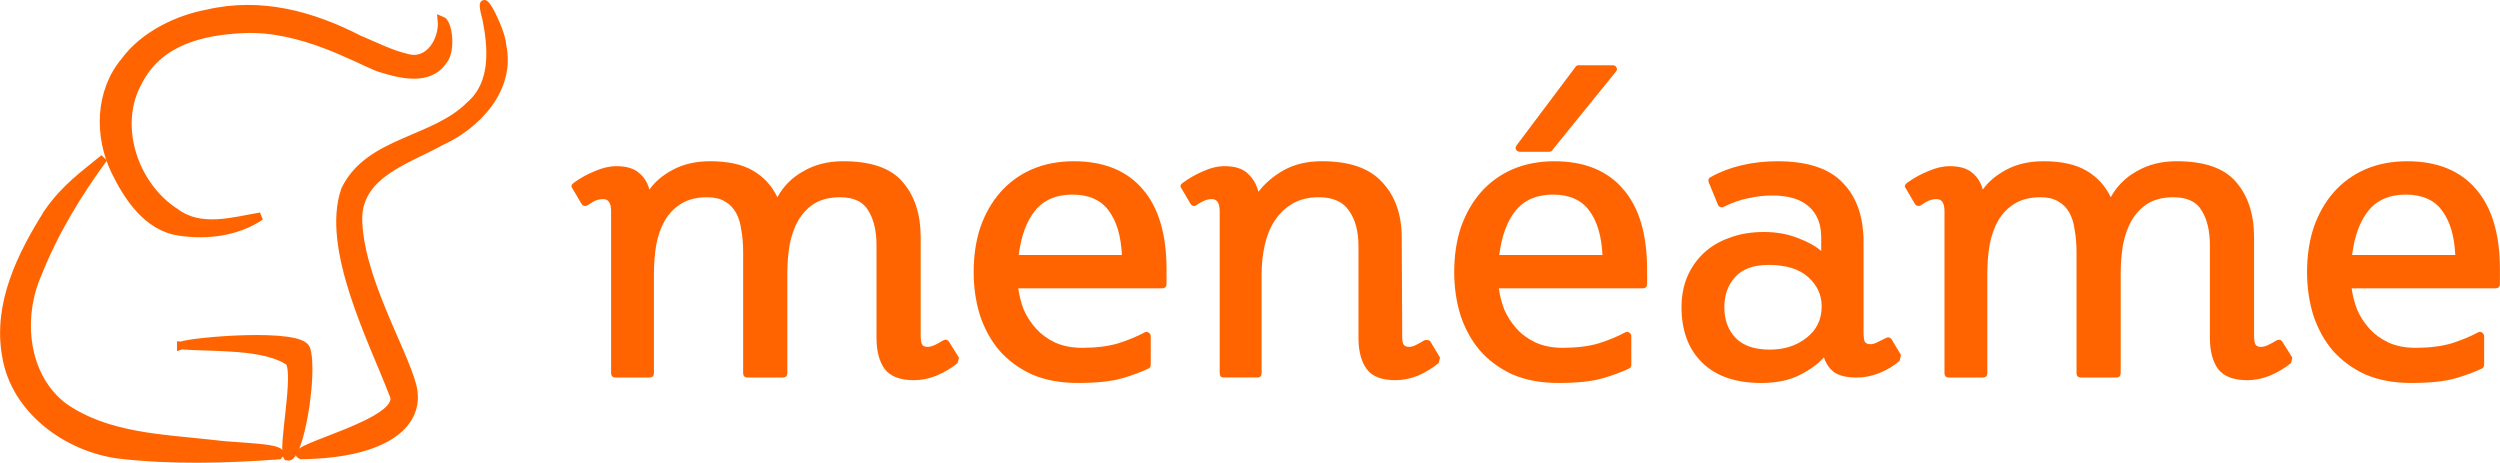
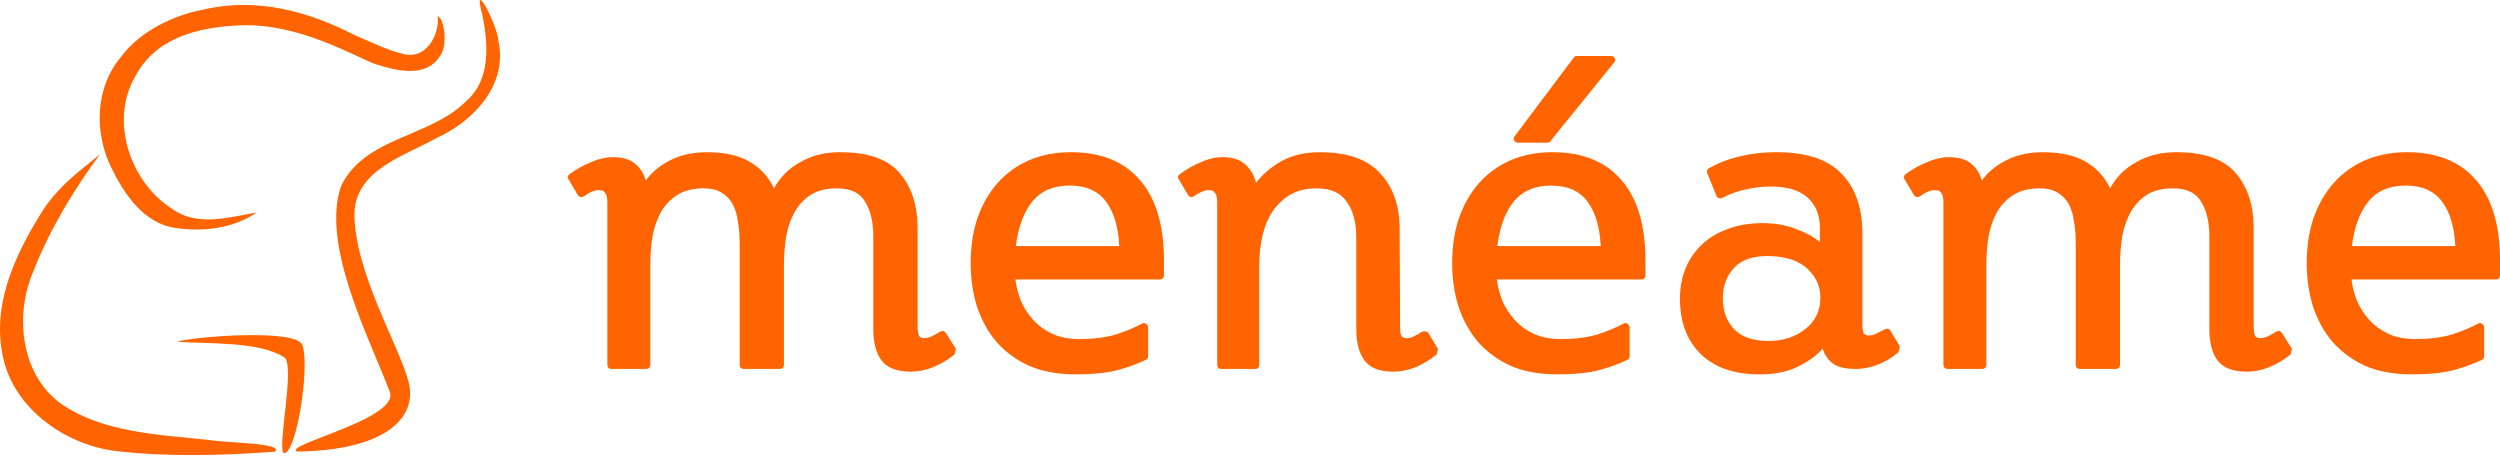
- <svg xmlns="http://www.w3.org/2000/svg" version="1.1" id="svg15405" viewBox="0 0 160.728 29.755" height="8.397mm" width="45.361mm">
-   <defs id="defs15407" />
-   <g transform="translate(-659.5108,-740.3427)" id="layer1">
-     <g style="fill:#ff6400;fill-opacity:1;stroke:#ff6400;stroke-width:0.5;stroke-miterlimit:4;stroke-dasharray:none;stroke-opacity:1" id="g16030">
-       <path style="fill:#ff6400;fill-opacity:1;stroke:#ff6400;stroke-width:0.5;stroke-miterlimit:4;stroke-dasharray:none;stroke-opacity:1" id="path2073-4" d="m 689.731,747.088 c -2.311,2.344 -6.485,2.277 -8.037,5.443 -1.324,3.755 1.794,9.755 3.096,13.178 0.882,1.767 -6.889,3.472 -5.938,3.909 5.484,-0.062 7.822,-2.063 7.164,-4.519 -0.63,-2.35 -3.472,-7.04 -3.472,-10.787 0.08,-2.83 3.246,-3.7 5.285,-4.853 2.369,-1.062 4.586,-3.432 3.973,-6.212 -0.026,-0.981 -1.734,-4.245 -1.037,-1.715 0.38,1.868 0.563,4.174 -1.033,5.555 z" />
-       <path style="fill:#ff6400;fill-opacity:1;stroke:#ff6400;stroke-width:0.5;stroke-miterlimit:4;stroke-dasharray:none;stroke-opacity:1" id="path2075-4" d="m 682.599,742.869 c -2.984,-1.539 -6.3,-2.472 -9.771,-1.66 -1.865,0.345 -4.061,1.363 -5.311,3.069 -1.638,1.957 -1.702,4.803 -0.628,7.04 0.835,1.724 2.105,3.642 4.161,3.929 1.769,0.265 3.712,0.026 5.215,-0.996 -1.787,0.307 -3.856,0.942 -5.461,-0.252 -2.689,-1.72 -3.997,-5.623 -2.364,-8.472 1.311,-2.484 3.953,-3.184 6.748,-3.307 3.727,-0.164 7.3,1.963 8.67,2.481 1.321,0.416 3.215,0.943 4.155,-0.46 0.549,-0.651 0.33,-2.446 -0.117,-2.613 0.129,1.257 -0.793,2.839 -2.228,2.426 -1.072,-0.253 -2.058,-0.767 -3.071,-1.187 z" />
-       <path style="fill:#ff6400;fill-opacity:1;stroke:#ff6400;stroke-width:0.5;stroke-miterlimit:4;stroke-dasharray:none;stroke-opacity:1" id="path2077-3" d="m 662.597,753.986 c -1.729,2.725 -3.308,5.916 -2.705,9.236 0.554,3.472 3.913,5.92 7.253,6.356 3.429,0.399 6.851,0.298 10.288,0.051 0.58,-0.56 -2.805,-0.545 -4.231,-0.751 -3.252,-0.368 -6.78,-0.436 -9.568,-2.367 -2.598,-1.944 -2.938,-5.756 -1.693,-8.566 1.044,-2.652 2.603,-5.215 4.243,-7.43 -1.279,1.062 -2.46,1.854 -3.588,3.47 z" />
-       <path style="fill:#ff6400;fill-opacity:1;stroke:#ff6400;stroke-width:0.5;stroke-miterlimit:4;stroke-dasharray:none;stroke-opacity:1" id="path2079-0" d="m 671.137,762.557 c 2.026,0.157 5.387,-0.049 6.966,1.055 0.565,0.85 -0.486,5.555 -0.124,6.098 0.807,0.237 1.729,-5.512 1.219,-6.941 -0.387,-1.091 -7.254,-0.511 -8.061,-0.211 z" />
-     </g>
-     <g id="g16036">
-       <path id="path7346-8" style="font-style:normal;font-variant:normal;font-weight:normal;font-stretch:normal;font-size:131px;line-height:100%;font-family:'Steinem Unicode';text-align:start;writing-mode:lr-tb;text-anchor:start;fill:#ff6400;fill-opacity:1;stroke:none" d="m 721.165,763.341 -0.637,-1.014 c -0.097,-0.154 -0.232,-0.183 -0.406,-0.087 -0.116,0.077 -0.27,0.164 -0.464,0.261 -0.193,0.097 -0.367,0.145 -0.522,0.145 -0.135,0 -0.241,-0.039 -0.319,-0.116 -0.077,-0.097 -0.116,-0.319 -0.116,-0.666 l 0,-6.258 c -4e-5,-1.487 -0.386,-2.675 -1.159,-3.564 -0.753,-0.888 -2.028,-1.333 -3.824,-1.333 -0.966,2e-5 -1.816,0.212 -2.55,0.637 -0.734,0.406 -1.294,0.966 -1.68,1.68 -0.348,-0.734 -0.869,-1.304 -1.565,-1.709 -0.695,-0.406 -1.613,-0.608 -2.752,-0.608 -0.927,2e-5 -1.729,0.184 -2.405,0.55 -0.657,0.348 -1.159,0.773 -1.507,1.275 -0.116,-0.444 -0.338,-0.802 -0.666,-1.072 -0.328,-0.29 -0.811,-0.435 -1.449,-0.435 -0.444,10e-6 -0.908,0.106 -1.391,0.319 -0.483,0.193 -0.937,0.444 -1.362,0.753 -0.154,0.116 -0.183,0.232 -0.087,0.348 l 0.579,0.985 c 0.039,0.077 0.097,0.126 0.174,0.145 0.097,0.019 0.183,2e-5 0.261,-0.058 0.135,-0.097 0.28,-0.183 0.435,-0.261 0.174,-0.077 0.348,-0.116 0.522,-0.116 0.174,3e-5 0.299,0.058 0.377,0.174 0.097,0.116 0.145,0.328 0.145,0.637 l 0,10.372 c 0,0.193 0.097,0.29 0.29,0.29 l 2.173,0 c 0.193,0 0.29,-0.097 0.29,-0.29 l 0,-6.345 c 0,-0.657 0.048,-1.284 0.145,-1.883 0.116,-0.599 0.299,-1.12 0.55,-1.565 0.27,-0.464 0.628,-0.831 1.072,-1.101 0.444,-0.27 0.995,-0.406 1.651,-0.406 0.464,2e-5 0.84,0.087 1.13,0.261 0.309,0.174 0.55,0.415 0.724,0.724 0.174,0.309 0.29,0.686 0.348,1.13 0.077,0.425 0.116,0.888 0.116,1.391 l 0,7.794 c 0,0.193 0.097,0.29 0.29,0.29 l 2.26,0 c 0.193,0 0.29,-0.097 0.29,-0.29 l 0,-6.345 c -2e-5,-0.657 0.048,-1.284 0.145,-1.883 0.116,-0.599 0.299,-1.12 0.55,-1.565 0.27,-0.464 0.618,-0.831 1.043,-1.101 0.444,-0.27 0.995,-0.406 1.651,-0.406 0.888,2e-5 1.497,0.29 1.825,0.869 0.348,0.56 0.521,1.304 0.521,2.231 l 0,5.939 c -4e-5,0.85 0.174,1.516 0.522,1.999 0.367,0.483 0.995,0.724 1.883,0.724 0.483,0 0.966,-0.097 1.449,-0.29 0.502,-0.212 0.956,-0.483 1.362,-0.811 l 0.087,-0.348" />
-       <path id="path7348-6" style="font-style:normal;font-variant:normal;font-weight:normal;font-stretch:normal;font-size:131px;line-height:100%;font-family:'Steinem Unicode';text-align:start;writing-mode:lr-tb;text-anchor:start;fill:#ff6400;fill-opacity:1;stroke:none" d="m 734.219,758.88 c 0.193,0 0.29,-0.097 0.29,-0.29 l 0,-0.927 c -2e-5,-2.26 -0.512,-3.979 -1.536,-5.157 -1.024,-1.198 -2.501,-1.796 -4.433,-1.796 -0.985,1e-5 -1.883,0.174 -2.694,0.522 -0.792,0.348 -1.468,0.84 -2.028,1.478 -0.541,0.618 -0.966,1.362 -1.275,2.231 -0.29,0.869 -0.435,1.835 -0.435,2.897 0,0.985 0.135,1.912 0.406,2.781 0.29,0.869 0.705,1.623 1.246,2.26 0.56,0.637 1.256,1.149 2.086,1.536 0.85,0.367 1.835,0.55 2.955,0.55 1.198,0 2.134,-0.097 2.81,-0.29 0.676,-0.193 1.255,-0.406 1.738,-0.637 0.097,-0.039 0.145,-0.126 0.145,-0.261 l 0,-1.796 c 0,-0.116 -0.048,-0.203 -0.145,-0.261 -0.077,-0.058 -0.164,-0.058 -0.261,0 -0.464,0.251 -1.024,0.483 -1.68,0.695 -0.657,0.193 -1.429,0.29 -2.318,0.29 -0.676,0 -1.265,-0.116 -1.767,-0.348 -0.483,-0.232 -0.888,-0.531 -1.217,-0.898 -0.328,-0.367 -0.589,-0.773 -0.782,-1.217 -0.174,-0.464 -0.29,-0.917 -0.348,-1.362 l 9.242,0 m -5.766,-6.026 c 1.062,0 1.845,0.348 2.347,1.043 0.502,0.676 0.782,1.622 0.84,2.839 l -6.635,0 c 0.154,-1.217 0.502,-2.163 1.043,-2.839 0.56,-0.695 1.362,-1.043 2.405,-1.043" />
-       <path id="path7350-8" style="font-style:normal;font-variant:normal;font-weight:normal;font-stretch:normal;font-size:131px;line-height:100%;font-family:'Steinem Unicode';text-align:start;writing-mode:lr-tb;text-anchor:start;fill:#ff6400;fill-opacity:1;stroke:none" d="m 752.095,763.341 -0.608,-1.014 c -0.039,-0.077 -0.106,-0.116 -0.203,-0.116 -0.077,-0.019 -0.154,-0.01 -0.232,0.029 -0.116,0.077 -0.27,0.164 -0.464,0.261 -0.174,0.097 -0.338,0.145 -0.493,0.145 -0.135,0 -0.241,-0.039 -0.319,-0.116 -0.077,-0.077 -0.116,-0.251 -0.116,-0.522 l 0,-0.145 -0.029,-6.229 c 0,-1.487 -0.415,-2.675 -1.246,-3.564 -0.811,-0.908 -2.105,-1.362 -3.882,-1.362 -0.946,10e-6 -1.767,0.193 -2.463,0.579 -0.676,0.386 -1.217,0.85 -1.623,1.391 -0.116,-0.464 -0.338,-0.85 -0.666,-1.159 -0.328,-0.328 -0.831,-0.493 -1.507,-0.493 -0.444,3e-5 -0.898,0.106 -1.362,0.319 -0.464,0.193 -0.908,0.444 -1.333,0.753 -0.154,0.116 -0.183,0.232 -0.087,0.348 l 0.579,0.985 c 0.039,0.077 0.097,0.126 0.174,0.145 0.097,0.019 0.174,3e-5 0.232,-0.058 0.135,-0.097 0.29,-0.183 0.464,-0.261 0.174,-0.077 0.338,-0.116 0.493,-0.116 0.174,0 0.299,0.058 0.377,0.174 0.097,0.116 0.145,0.328 0.145,0.637 l 0,10.372 c 0,0.193 0.087,0.29 0.261,0.29 l 2.173,0 c 0.174,0 0.261,-0.097 0.261,-0.29 l 0,-6.345 c 0,-0.657 0.068,-1.284 0.203,-1.883 0.135,-0.599 0.348,-1.12 0.637,-1.565 0.309,-0.464 0.695,-0.831 1.159,-1.101 0.464,-0.27 1.024,-0.406 1.68,-0.406 0.908,10e-6 1.555,0.29 1.941,0.869 0.406,0.56 0.608,1.323 0.608,2.289 l 0,5.881 c 0,0.85 0.174,1.516 0.522,1.999 0.348,0.483 0.966,0.724 1.854,0.724 0.483,0 0.966,-0.097 1.449,-0.29 0.483,-0.212 0.927,-0.483 1.333,-0.811 l 0.087,-0.348" />
-       <path id="path7352-8" style="font-style:normal;font-variant:normal;font-weight:normal;font-stretch:normal;font-size:131px;line-height:100%;font-family:'Steinem Unicode';text-align:start;writing-mode:lr-tb;text-anchor:start;fill:#ff6400;fill-opacity:1;stroke:none" d="m 765.116,758.88 c 0.193,0 0.29,-0.097 0.29,-0.29 l 0,-0.927 c -2e-5,-2.26 -0.512,-3.979 -1.536,-5.157 -1.024,-1.198 -2.501,-1.796 -4.433,-1.796 -0.985,1e-5 -1.883,0.174 -2.694,0.522 -0.792,0.348 -1.468,0.84 -2.028,1.478 -0.541,0.618 -0.966,1.362 -1.275,2.231 -0.29,0.869 -0.435,1.835 -0.435,2.897 0,0.985 0.135,1.912 0.406,2.781 0.29,0.869 0.705,1.623 1.246,2.26 0.56,0.637 1.255,1.149 2.086,1.536 0.85,0.367 1.835,0.55 2.955,0.55 1.198,0 2.134,-0.097 2.81,-0.29 0.676,-0.193 1.255,-0.406 1.738,-0.637 0.097,-0.039 0.145,-0.126 0.145,-0.261 l 0,-1.796 c -2e-5,-0.116 -0.048,-0.203 -0.145,-0.261 -0.077,-0.058 -0.164,-0.058 -0.261,0 -0.464,0.251 -1.024,0.483 -1.68,0.695 -0.657,0.193 -1.429,0.29 -2.318,0.29 -0.676,0 -1.265,-0.116 -1.767,-0.348 -0.483,-0.232 -0.889,-0.531 -1.217,-0.898 -0.328,-0.367 -0.589,-0.773 -0.782,-1.217 -0.174,-0.464 -0.29,-0.917 -0.348,-1.362 l 9.242,0 m -5.766,-6.026 c 1.062,0 1.845,0.348 2.347,1.043 0.502,0.676 0.782,1.622 0.84,2.839 l -6.635,0 c 0.154,-1.217 0.502,-2.163 1.043,-2.839 0.56,-0.695 1.362,-1.043 2.405,-1.043 m 4.056,-7.91 c 0.077,-0.097 0.087,-0.183 0.029,-0.261 -0.039,-0.097 -0.116,-0.145 -0.232,-0.145 l -2.202,0 c -0.097,10e-6 -0.164,0.039 -0.203,0.116 l -3.766,5.012 c -0.077,0.097 -0.097,0.193 -0.058,0.29 0.058,0.097 0.145,0.145 0.261,0.145 l 1.883,0 c 0.039,2e-5 0.077,-0.009 0.116,-0.029 0.058,-0.019 0.087,-0.048 0.087,-0.087 l 4.085,-5.041" />
-       <path id="path7354-4" style="font-style:normal;font-variant:normal;font-weight:normal;font-stretch:normal;font-size:131px;line-height:100%;font-family:'Steinem Unicode';text-align:start;writing-mode:lr-tb;text-anchor:start;fill:#ff6400;fill-opacity:1;stroke:none" d="m 781.73,763.168 -0.608,-1.014 c -0.097,-0.135 -0.232,-0.154 -0.406,-0.058 -0.116,0.058 -0.27,0.135 -0.464,0.232 -0.174,0.097 -0.338,0.145 -0.493,0.145 -0.154,10e-6 -0.27,-0.048 -0.348,-0.145 -0.058,-0.097 -0.087,-0.309 -0.087,-0.637 l 0,-5.766 c -4e-5,-1.642 -0.444,-2.917 -1.333,-3.824 -0.869,-0.927 -2.27,-1.391 -4.201,-1.391 -0.811,0 -1.584,0.087 -2.318,0.261 -0.734,0.174 -1.391,0.425 -1.97,0.753 -0.154,0.077 -0.193,0.203 -0.116,0.377 l 0.579,1.42 c 0.039,0.077 0.097,0.125 0.174,0.145 0.077,0.019 0.145,0.009 0.203,-0.029 0.541,-0.27 1.062,-0.454 1.565,-0.55 0.522,-0.116 1.033,-0.174 1.536,-0.174 1.043,0 1.825,0.232 2.347,0.695 0.541,0.464 0.811,1.13 0.811,1.999 l 0,0.869 c -0.386,-0.328 -0.898,-0.608 -1.536,-0.84 -0.637,-0.251 -1.352,-0.377 -2.144,-0.377 -0.831,2e-5 -1.574,0.126 -2.231,0.377 -0.657,0.232 -1.217,0.57 -1.68,1.014 -0.444,0.425 -0.792,0.937 -1.043,1.536 -0.232,0.579 -0.348,1.217 -0.348,1.912 0,1.507 0.444,2.694 1.333,3.564 0.888,0.869 2.154,1.304 3.795,1.304 0.985,0 1.816,-0.174 2.492,-0.522 0.676,-0.348 1.188,-0.724 1.536,-1.13 0.135,0.425 0.367,0.753 0.695,0.985 0.328,0.212 0.802,0.319 1.42,0.319 0.483,0 0.966,-0.097 1.449,-0.29 0.483,-0.193 0.917,-0.454 1.304,-0.782 l 0.087,-0.377 m -5.099,-3.129 c 0,0.85 -0.328,1.526 -0.985,2.028 -0.637,0.502 -1.42,0.753 -2.347,0.753 -0.985,0 -1.719,-0.251 -2.202,-0.753 -0.483,-0.502 -0.724,-1.159 -0.724,-1.97 0,-0.792 0.232,-1.439 0.695,-1.941 0.464,-0.521 1.178,-0.782 2.144,-0.782 1.12,0 1.97,0.261 2.55,0.782 0.579,0.522 0.869,1.149 0.869,1.883" />
-       <path id="path7356-3" style="font-style:normal;font-variant:normal;font-weight:normal;font-stretch:normal;font-size:131px;line-height:100%;font-family:'Steinem Unicode';text-align:start;writing-mode:lr-tb;text-anchor:start;fill:#ff6400;fill-opacity:1;stroke:none" d="m 806.895,763.341 -0.637,-1.014 c -0.097,-0.154 -0.232,-0.183 -0.406,-0.087 -0.116,0.077 -0.27,0.164 -0.464,0.261 -0.193,0.097 -0.367,0.145 -0.522,0.145 -0.135,0 -0.241,-0.039 -0.319,-0.116 -0.077,-0.097 -0.116,-0.319 -0.116,-0.666 l 0,-6.258 c -2e-5,-1.487 -0.386,-2.675 -1.159,-3.564 -0.753,-0.888 -2.028,-1.333 -3.824,-1.333 -0.966,2e-5 -1.816,0.212 -2.55,0.637 -0.734,0.406 -1.294,0.966 -1.68,1.68 -0.348,-0.734 -0.869,-1.304 -1.565,-1.709 -0.695,-0.406 -1.613,-0.608 -2.752,-0.608 -0.927,2e-5 -1.729,0.184 -2.405,0.55 -0.657,0.348 -1.159,0.773 -1.507,1.275 -0.116,-0.444 -0.338,-0.802 -0.666,-1.072 -0.328,-0.29 -0.811,-0.435 -1.449,-0.435 -0.444,10e-6 -0.908,0.106 -1.391,0.319 -0.483,0.193 -0.937,0.444 -1.362,0.753 -0.154,0.116 -0.183,0.232 -0.087,0.348 l 0.579,0.985 c 0.039,0.077 0.097,0.126 0.174,0.145 0.097,0.019 0.183,2e-5 0.261,-0.058 0.135,-0.097 0.28,-0.183 0.435,-0.261 0.174,-0.077 0.348,-0.116 0.522,-0.116 0.174,3e-5 0.299,0.058 0.377,0.174 0.097,0.116 0.145,0.328 0.145,0.637 l 0,10.372 c -2e-5,0.193 0.097,0.29 0.29,0.29 l 2.173,0 c 0.193,0 0.29,-0.097 0.29,-0.29 l 0,-6.345 c 0,-0.657 0.048,-1.284 0.145,-1.883 0.116,-0.599 0.299,-1.12 0.55,-1.565 0.27,-0.464 0.628,-0.831 1.072,-1.101 0.444,-0.27 0.995,-0.406 1.651,-0.406 0.464,2e-5 0.84,0.087 1.13,0.261 0.309,0.174 0.55,0.415 0.724,0.724 0.174,0.309 0.29,0.686 0.348,1.13 0.077,0.425 0.116,0.888 0.116,1.391 l 0,7.794 c -4e-5,0.193 0.097,0.29 0.29,0.29 l 2.26,0 c 0.193,0 0.29,-0.097 0.29,-0.29 l 0,-6.345 c -2e-5,-0.657 0.048,-1.284 0.145,-1.883 0.116,-0.599 0.299,-1.12 0.55,-1.565 0.27,-0.464 0.618,-0.831 1.043,-1.101 0.444,-0.27 0.995,-0.406 1.651,-0.406 0.888,2e-5 1.497,0.29 1.825,0.869 0.348,0.56 0.521,1.304 0.522,2.231 l 0,5.939 c -2e-5,0.85 0.174,1.516 0.522,1.999 0.367,0.483 0.995,0.724 1.883,0.724 0.483,0 0.966,-0.097 1.449,-0.29 0.502,-0.212 0.956,-0.483 1.362,-0.811 l 0.087,-0.348" />
-       <path id="path7358-1" style="font-style:normal;font-variant:normal;font-weight:normal;font-stretch:normal;font-size:131px;line-height:100%;font-family:'Steinem Unicode';text-align:start;writing-mode:lr-tb;text-anchor:start;fill:#ff6400;fill-opacity:1;stroke:none" d="m 819.949,758.88 c 0.193,0 0.29,-0.097 0.29,-0.29 l 0,-0.927 c -2e-5,-2.26 -0.512,-3.979 -1.536,-5.157 -1.024,-1.198 -2.501,-1.796 -4.433,-1.796 -0.985,1e-5 -1.883,0.174 -2.694,0.522 -0.792,0.348 -1.468,0.84 -2.028,1.478 -0.541,0.618 -0.966,1.362 -1.275,2.231 -0.29,0.869 -0.435,1.835 -0.435,2.897 0,0.985 0.135,1.912 0.406,2.781 0.29,0.869 0.705,1.623 1.246,2.26 0.56,0.637 1.255,1.149 2.086,1.536 0.85,0.367 1.835,0.55 2.955,0.55 1.198,0 2.134,-0.097 2.81,-0.29 0.676,-0.193 1.255,-0.406 1.738,-0.637 0.097,-0.039 0.145,-0.126 0.145,-0.261 l 0,-1.796 c -2e-5,-0.116 -0.048,-0.203 -0.145,-0.261 -0.077,-0.058 -0.164,-0.058 -0.261,0 -0.464,0.251 -1.024,0.483 -1.68,0.695 -0.657,0.193 -1.429,0.29 -2.318,0.29 -0.676,0 -1.265,-0.116 -1.767,-0.348 -0.483,-0.232 -0.888,-0.531 -1.217,-0.898 -0.328,-0.367 -0.589,-0.773 -0.782,-1.217 -0.174,-0.464 -0.29,-0.917 -0.348,-1.362 l 9.242,0 m -5.766,-6.026 c 1.062,0 1.845,0.348 2.347,1.043 0.502,0.676 0.782,1.622 0.84,2.839 l -6.635,0 c 0.154,-1.217 0.502,-2.163 1.043,-2.839 0.56,-0.695 1.362,-1.043 2.405,-1.043" />
-     </g>
+ <svg xmlns="http://www.w3.org/2000/svg" viewBox="0 0 160.704 29.256" height="29.256" width="160.704" version="1.1" id="svg5566">
+   <defs id="defs5570" />
+   <g transform="translate(-1.647761,-5.727341)" id="g6209">
+     <path style="fill:#ff6400;fill-opacity:1;stroke:none" id="path2073-4" d="m 31.617,12.224 c -2.311,2.344 -6.485,2.277 -8.037,5.443 -1.324,3.755 1.794,9.755 3.096,13.178 0.882,1.767 -6.889,3.472 -5.938,3.909 5.484,-0.062 7.822,-2.063 7.164,-4.519 -0.63,-2.35 -3.472,-7.04 -3.472,-10.787 0.08,-2.83 3.246,-3.7 5.285,-4.853 2.369,-1.062 4.586,-3.432 3.973,-6.212 -0.026,-0.981 -1.734,-4.245 -1.037,-1.715 0.38,1.868 0.563,4.174 -1.033,5.555 z" />
+     <path style="fill:#ff6400;fill-opacity:1;stroke:none" id="path2075-4" d="M 24.486,8.005 C 21.502,6.466 18.186,5.534 14.715,6.345 c -1.865,0.345 -4.061,1.363 -5.311,3.069 -1.638,1.957 -1.702,4.803 -0.628,7.04 0.835,1.724 2.105,3.642 4.161,3.929 1.769,0.265 3.713,0.026 5.215,-0.996 -1.787,0.307 -3.856,0.942 -5.461,-0.252 -2.689,-1.72 -3.997,-5.623 -2.364,-8.472 1.311,-2.484 3.953,-3.184 6.748,-3.307 3.727,-0.164 7.3,1.963 8.67,2.481 1.321,0.416 3.215,0.943 4.155,-0.46 0.549,-0.651 0.33,-2.446 -0.117,-2.613 0.129,1.257 -0.793,2.839 -2.228,2.426 -1.072,-0.253 -2.058,-0.767 -3.071,-1.187 z" />
+     <path style="fill:#ff6400;fill-opacity:1;stroke:none" id="path2077-3" d="m 4.484,19.122 c -1.729,2.725 -3.308,5.916 -2.705,9.236 0.554,3.472 3.913,5.92 7.253,6.356 3.429,0.399 6.851,0.298 10.288,0.051 0.58,-0.56 -2.805,-0.545 -4.231,-0.751 -3.252,-0.368 -6.78,-0.436 -9.568,-2.367 -2.598,-1.944 -2.938,-5.756 -1.693,-8.566 1.044,-2.652 2.603,-5.215 4.243,-7.43 -1.279,1.062 -2.46,1.854 -3.588,3.47 z" />
+     <path style="fill:#ff6400;fill-opacity:1;stroke:none" id="path2079-0" d="m 13.023,27.693 c 2.026,0.157 5.387,-0.049 6.966,1.055 0.565,0.85 -0.486,5.555 -0.124,6.098 0.807,0.237 1.729,-5.512 1.219,-6.941 -0.387,-1.091 -7.254,-0.511 -8.061,-0.211 z" />
+   </g>
+   <g transform="matrix(1.926173,0,0,1.926173,-35.08674,-24.98026)" id="g6200">
+     <path id="path7346-8" style="font-style:normal;font-variant:normal;font-weight:normal;font-stretch:normal;font-size:131px;line-height:100%;font-family:'Steinem Unicode';text-align:start;writing-mode:lr-tb;text-anchor:start;fill:#ff6400;fill-opacity:1;stroke:none" d="m 50.12,24.617 -0.332,-0.527 c -0.05,-0.08 -0.121,-0.095 -0.211,-0.045 -0.06,0.04 -0.141,0.085 -0.241,0.136 -0.1,0.05 -0.191,0.075 -0.271,0.075 -0.07,0 -0.126,-0.02 -0.166,-0.06 -0.04,-0.05 -0.06,-0.166 -0.06,-0.347 l 0,-3.255 c -2e-5,-0.774 -0.201,-1.391 -0.603,-1.853 -0.392,-0.462 -1.055,-0.693 -1.989,-0.693 -0.502,2e-5 -0.944,0.111 -1.326,0.332 -0.382,0.211 -0.673,0.502 -0.874,0.874 -0.181,-0.382 -0.452,-0.678 -0.814,-0.889 -0.362,-0.211 -0.839,-0.316 -1.432,-0.316 -0.482,2e-5 -0.899,0.095 -1.251,0.286 -0.342,0.181 -0.603,0.402 -0.784,0.663 -0.06,-0.231 -0.176,-0.417 -0.347,-0.558 -0.171,-0.151 -0.422,-0.226 -0.753,-0.226 -0.231,10e-6 -0.472,0.055 -0.723,0.166 -0.251,0.1 -0.487,0.231 -0.708,0.392 -0.08,0.06 -0.095,0.121 -0.045,0.181 l 0.301,0.512 c 0.02,0.04 0.05,0.065 0.09,0.075 0.05,0.01 0.095,1e-5 0.136,-0.03 0.07,-0.05 0.146,-0.095 0.226,-0.136 0.09,-0.04 0.181,-0.06 0.271,-0.06 0.09,10e-6 0.156,0.03 0.196,0.09 0.05,0.06 0.075,0.171 0.075,0.332 l 0,5.395 c 0,0.1 0.05,0.151 0.151,0.151 l 1.13,0 c 0.1,0 0.151,-0.05 0.151,-0.151 l 0,-3.3 c 0,-0.342 0.025,-0.668 0.075,-0.979 0.06,-0.311 0.156,-0.583 0.286,-0.814 0.141,-0.241 0.326,-0.432 0.558,-0.573 0.231,-0.141 0.517,-0.211 0.859,-0.211 0.241,10e-6 0.437,0.045 0.588,0.136 0.161,0.09 0.286,0.216 0.377,0.377 0.09,0.161 0.151,0.357 0.181,0.588 0.04,0.221 0.06,0.462 0.06,0.723 l 0,4.053 c 0,0.1 0.05,0.151 0.151,0.151 l 1.175,0 c 0.1,0 0.151,-0.05 0.151,-0.151 l 0,-3.3 c -1e-5,-0.342 0.025,-0.668 0.075,-0.979 0.06,-0.311 0.156,-0.583 0.286,-0.814 0.141,-0.241 0.321,-0.432 0.542,-0.573 0.231,-0.141 0.517,-0.211 0.859,-0.211 0.462,10e-6 0.779,0.151 0.949,0.452 0.181,0.291 0.271,0.678 0.271,1.16 l 0,3.089 c -2e-5,0.442 0.09,0.789 0.271,1.04 0.191,0.251 0.517,0.377 0.979,0.377 0.251,0 0.502,-0.05 0.753,-0.151 0.261,-0.111 0.497,-0.251 0.708,-0.422 l 0.045,-0.181" />
+     <path id="path7348-6" style="font-style:normal;font-variant:normal;font-weight:normal;font-stretch:normal;font-size:131px;line-height:100%;font-family:'Steinem Unicode';text-align:start;writing-mode:lr-tb;text-anchor:start;fill:#ff6400;fill-opacity:1;stroke:none" d="m 56.909,22.297 c 0.1,0 0.151,-0.05 0.151,-0.151 l 0,-0.482 c -1e-5,-1.175 -0.266,-2.069 -0.799,-2.682 -0.532,-0.623 -1.301,-0.934 -2.306,-0.934 -0.512,0 -0.979,0.09 -1.401,0.271 -0.412,0.181 -0.763,0.437 -1.055,0.768 -0.281,0.321 -0.502,0.708 -0.663,1.16 -0.151,0.452 -0.226,0.954 -0.226,1.507 0,0.512 0.07,0.995 0.211,1.447 0.151,0.452 0.367,0.844 0.648,1.175 0.291,0.332 0.653,0.598 1.085,0.799 0.442,0.191 0.954,0.286 1.537,0.286 0.623,0 1.11,-0.05 1.462,-0.151 0.352,-0.1 0.653,-0.211 0.904,-0.332 0.05,-0.02 0.075,-0.065 0.075,-0.136 l 0,-0.934 c 0,-0.06 -0.025,-0.105 -0.075,-0.136 -0.04,-0.03 -0.085,-0.03 -0.136,0 -0.241,0.131 -0.532,0.251 -0.874,0.362 -0.342,0.1 -0.743,0.151 -1.205,0.151 -0.352,0 -0.658,-0.06 -0.919,-0.181 -0.251,-0.121 -0.462,-0.276 -0.633,-0.467 -0.171,-0.191 -0.306,-0.402 -0.407,-0.633 -0.09,-0.241 -0.151,-0.477 -0.181,-0.708 l 4.807,0 m -2.999,-3.134 c 0.553,0 0.959,0.181 1.221,0.542 0.261,0.352 0.407,0.844 0.437,1.477 l -3.451,0 c 0.08,-0.633 0.261,-1.125 0.542,-1.477 0.291,-0.362 0.708,-0.542 1.251,-0.542" />
+     <path id="path7350-8" style="font-style:normal;font-variant:normal;font-weight:normal;font-stretch:normal;font-size:131px;line-height:100%;font-family:'Steinem Unicode';text-align:start;writing-mode:lr-tb;text-anchor:start;fill:#ff6400;fill-opacity:1;stroke:none" d="m 66.206,24.617 -0.316,-0.527 c -0.02,-0.04 -0.055,-0.06 -0.105,-0.06 -0.04,-0.01 -0.08,-0.005 -0.121,0.015 -0.06,0.04 -0.141,0.085 -0.241,0.136 -0.09,0.05 -0.176,0.075 -0.256,0.075 -0.07,0 -0.126,-0.02 -0.166,-0.06 -0.04,-0.04 -0.06,-0.131 -0.06,-0.271 l 0,-0.075 -0.015,-3.24 c 0,-0.774 -0.216,-1.391 -0.648,-1.853 -0.422,-0.472 -1.095,-0.708 -2.019,-0.708 -0.492,10e-6 -0.919,0.1 -1.281,0.301 -0.352,0.201 -0.633,0.442 -0.844,0.723 -0.06,-0.241 -0.176,-0.442 -0.347,-0.603 -0.171,-0.171 -0.432,-0.256 -0.784,-0.256 -0.231,2e-5 -0.467,0.055 -0.708,0.166 -0.241,0.1 -0.472,0.231 -0.693,0.392 -0.08,0.06 -0.095,0.121 -0.045,0.181 l 0.301,0.512 c 0.02,0.04 0.05,0.065 0.09,0.075 0.05,0.01 0.09,2e-5 0.121,-0.03 0.07,-0.05 0.151,-0.095 0.241,-0.136 0.09,-0.04 0.176,-0.06 0.256,-0.06 0.09,0 0.156,0.03 0.196,0.09 0.05,0.06 0.075,0.171 0.075,0.332 l 0,5.395 c 0,0.1 0.045,0.151 0.136,0.151 l 1.13,0 c 0.09,0 0.136,-0.05 0.136,-0.151 l 0,-3.3 c 0,-0.342 0.035,-0.668 0.105,-0.979 0.07,-0.311 0.181,-0.583 0.332,-0.814 0.161,-0.241 0.362,-0.432 0.603,-0.573 0.241,-0.141 0.532,-0.211 0.874,-0.211 0.472,0 0.809,0.151 1.01,0.452 0.211,0.291 0.316,0.688 0.316,1.19 l 0,3.059 c 0,0.442 0.09,0.789 0.271,1.04 0.181,0.251 0.502,0.377 0.964,0.377 0.251,0 0.502,-0.05 0.753,-0.151 0.251,-0.111 0.482,-0.251 0.693,-0.422 l 0.045,-0.181" />
+     <path id="path7352-8" style="font-style:normal;font-variant:normal;font-weight:normal;font-stretch:normal;font-size:131px;line-height:100%;font-family:'Steinem Unicode';text-align:start;writing-mode:lr-tb;text-anchor:start;fill:#ff6400;fill-opacity:1;stroke:none" d="m 72.978,22.297 c 0.1,0 0.151,-0.05 0.151,-0.151 l 0,-0.482 c -1e-5,-1.175 -0.266,-2.069 -0.799,-2.682 -0.532,-0.623 -1.301,-0.934 -2.306,-0.934 -0.512,0 -0.979,0.09 -1.401,0.271 -0.412,0.181 -0.763,0.437 -1.055,0.768 -0.281,0.321 -0.502,0.708 -0.663,1.16 -0.151,0.452 -0.226,0.954 -0.226,1.507 0,0.512 0.07,0.995 0.211,1.447 0.151,0.452 0.367,0.844 0.648,1.175 0.291,0.332 0.653,0.598 1.085,0.799 0.442,0.191 0.954,0.286 1.537,0.286 0.623,0 1.11,-0.05 1.462,-0.151 0.352,-0.1 0.653,-0.211 0.904,-0.332 0.05,-0.02 0.075,-0.065 0.075,-0.136 l 0,-0.934 c -1e-5,-0.06 -0.025,-0.105 -0.075,-0.136 -0.04,-0.03 -0.085,-0.03 -0.136,0 -0.241,0.131 -0.532,0.251 -0.874,0.362 -0.342,0.1 -0.743,0.151 -1.206,0.151 -0.352,0 -0.658,-0.06 -0.919,-0.181 -0.251,-0.121 -0.462,-0.276 -0.633,-0.467 -0.171,-0.191 -0.306,-0.402 -0.407,-0.633 -0.09,-0.241 -0.151,-0.477 -0.181,-0.708 l 4.807,0 m -2.999,-3.134 c 0.553,0 0.959,0.181 1.221,0.542 0.261,0.352 0.407,0.844 0.437,1.477 l -3.451,0 c 0.08,-0.633 0.261,-1.125 0.542,-1.477 0.291,-0.362 0.708,-0.542 1.251,-0.542 m 2.11,-4.114 c 0.04,-0.05 0.045,-0.095 0.015,-0.136 -0.02,-0.05 -0.06,-0.075 -0.121,-0.075 l -1.145,0 c -0.05,10e-6 -0.085,0.02 -0.105,0.06 l -1.959,2.607 c -0.04,0.05 -0.05,0.1 -0.03,0.151 0.03,0.05 0.075,0.075 0.136,0.075 l 0.979,0 c 0.02,10e-6 0.04,-0.005 0.06,-0.015 0.03,-0.01 0.045,-0.025 0.045,-0.045 l 2.125,-2.622" />
+     <path id="path7354-4" style="font-style:normal;font-variant:normal;font-weight:normal;font-stretch:normal;font-size:131px;line-height:100%;font-family:'Steinem Unicode';text-align:start;writing-mode:lr-tb;text-anchor:start;fill:#ff6400;fill-opacity:1;stroke:none" d="m 81.619,24.527 -0.316,-0.527 c -0.05,-0.07 -0.121,-0.08 -0.211,-0.03 -0.06,0.03 -0.141,0.07 -0.241,0.121 -0.09,0.05 -0.176,0.075 -0.256,0.075 -0.08,0 -0.141,-0.025 -0.181,-0.075 -0.03,-0.05 -0.045,-0.161 -0.045,-0.332 l 0,-2.999 c -2e-5,-0.854 -0.231,-1.517 -0.693,-1.989 -0.452,-0.482 -1.18,-0.723 -2.185,-0.723 -0.422,0 -0.824,0.045 -1.206,0.136 -0.382,0.09 -0.723,0.221 -1.025,0.392 -0.08,0.04 -0.1,0.105 -0.06,0.196 l 0.301,0.738 c 0.02,0.04 0.05,0.065 0.09,0.075 0.04,0.01 0.075,0.005 0.105,-0.015 0.281,-0.141 0.553,-0.236 0.814,-0.286 0.271,-0.06 0.537,-0.09 0.799,-0.09 0.542,0 0.949,0.121 1.221,0.362 0.281,0.241 0.422,0.588 0.422,1.04 l 0,0.452 c -0.201,-0.171 -0.467,-0.316 -0.799,-0.437 -0.332,-0.131 -0.703,-0.196 -1.115,-0.196 -0.432,10e-6 -0.819,0.065 -1.16,0.196 -0.342,0.121 -0.633,0.296 -0.874,0.527 -0.231,0.221 -0.412,0.487 -0.542,0.799 -0.121,0.301 -0.181,0.633 -0.181,0.995 0,0.784 0.231,1.401 0.693,1.853 0.462,0.452 1.12,0.678 1.974,0.678 0.512,0 0.944,-0.09 1.296,-0.271 0.352,-0.181 0.618,-0.377 0.799,-0.588 0.07,0.221 0.191,0.392 0.362,0.512 0.171,0.111 0.417,0.166 0.738,0.166 0.251,0 0.502,-0.05 0.753,-0.151 0.251,-0.1 0.477,-0.236 0.678,-0.407 l 0.045,-0.196 m -2.652,-1.627 c 0,0.442 -0.171,0.794 -0.512,1.055 -0.332,0.261 -0.738,0.392 -1.221,0.392 -0.512,0 -0.894,-0.131 -1.145,-0.392 -0.251,-0.261 -0.377,-0.603 -0.377,-1.025 0,-0.412 0.121,-0.748 0.362,-1.01 0.241,-0.271 0.613,-0.407 1.115,-0.407 0.583,0 1.025,0.136 1.326,0.407 0.301,0.271 0.452,0.598 0.452,0.979" />
+     <path id="path7356-3" style="font-style:normal;font-variant:normal;font-weight:normal;font-stretch:normal;font-size:131px;line-height:100%;font-family:'Steinem Unicode';text-align:start;writing-mode:lr-tb;text-anchor:start;fill:#ff6400;fill-opacity:1;stroke:none" d="m 94.708,24.617 -0.332,-0.527 c -0.05,-0.08 -0.121,-0.095 -0.211,-0.045 -0.06,0.04 -0.141,0.085 -0.241,0.136 -0.1,0.05 -0.191,0.075 -0.271,0.075 -0.07,0 -0.126,-0.02 -0.166,-0.06 -0.04,-0.05 -0.06,-0.166 -0.06,-0.347 l 0,-3.255 c -1e-5,-0.774 -0.201,-1.391 -0.603,-1.853 -0.392,-0.462 -1.055,-0.693 -1.989,-0.693 -0.502,2e-5 -0.944,0.111 -1.326,0.332 -0.382,0.211 -0.673,0.502 -0.874,0.874 -0.181,-0.382 -0.452,-0.678 -0.814,-0.889 -0.362,-0.211 -0.839,-0.316 -1.432,-0.316 -0.482,2e-5 -0.899,0.095 -1.251,0.286 -0.342,0.181 -0.603,0.402 -0.784,0.663 -0.06,-0.231 -0.176,-0.417 -0.347,-0.558 -0.171,-0.151 -0.422,-0.226 -0.753,-0.226 -0.231,10e-6 -0.472,0.055 -0.723,0.166 -0.251,0.1 -0.487,0.231 -0.708,0.392 -0.08,0.06 -0.095,0.121 -0.045,0.181 l 0.301,0.512 c 0.02,0.04 0.05,0.065 0.09,0.075 0.05,0.01 0.095,1e-5 0.136,-0.03 0.07,-0.05 0.146,-0.095 0.226,-0.136 0.09,-0.04 0.181,-0.06 0.271,-0.06 0.09,10e-6 0.156,0.03 0.196,0.09 0.05,0.06 0.075,0.171 0.075,0.332 l 0,5.395 c -1e-5,0.1 0.05,0.151 0.151,0.151 l 1.13,0 c 0.1,0 0.151,-0.05 0.151,-0.151 l 0,-3.3 c 0,-0.342 0.025,-0.668 0.075,-0.979 0.06,-0.311 0.156,-0.583 0.286,-0.814 0.141,-0.241 0.326,-0.432 0.558,-0.573 0.231,-0.141 0.517,-0.211 0.859,-0.211 0.241,10e-6 0.437,0.045 0.588,0.136 0.161,0.09 0.286,0.216 0.377,0.377 0.09,0.161 0.151,0.357 0.181,0.588 0.04,0.221 0.06,0.462 0.06,0.723 l 0,4.053 c -2e-5,0.1 0.05,0.151 0.151,0.151 l 1.175,0 c 0.1,0 0.151,-0.05 0.151,-0.151 l 0,-3.3 c -1e-5,-0.342 0.025,-0.668 0.075,-0.979 0.06,-0.311 0.156,-0.583 0.286,-0.814 0.141,-0.241 0.321,-0.432 0.542,-0.573 0.231,-0.141 0.517,-0.211 0.859,-0.211 0.462,10e-6 0.779,0.151 0.949,0.452 0.181,0.291 0.271,0.678 0.271,1.16 l 0,3.089 c -1e-5,0.442 0.09,0.789 0.271,1.04 0.191,0.251 0.517,0.377 0.979,0.377 0.251,0 0.502,-0.05 0.753,-0.151 0.261,-0.111 0.497,-0.251 0.708,-0.422 l 0.045,-0.181" />
+     <path id="path7358-1" style="font-style:normal;font-variant:normal;font-weight:normal;font-stretch:normal;font-size:131px;line-height:100%;font-family:'Steinem Unicode';text-align:start;writing-mode:lr-tb;text-anchor:start;fill:#ff6400;fill-opacity:1;stroke:none" d="m 101.497,22.297 c 0.1,0 0.151,-0.05 0.151,-0.151 l 0,-0.482 c 0,-1.175 -0.266,-2.069 -0.799,-2.682 -0.532,-0.623 -1.301,-0.934 -2.306,-0.934 -0.512,0 -0.979,0.09 -1.401,0.271 -0.412,0.181 -0.763,0.437 -1.055,0.768 -0.281,0.321 -0.502,0.708 -0.663,1.16 -0.151,0.452 -0.226,0.954 -0.226,1.507 0,0.512 0.07,0.995 0.211,1.447 0.151,0.452 0.367,0.844 0.648,1.175 0.291,0.332 0.653,0.598 1.085,0.799 0.442,0.191 0.954,0.286 1.537,0.286 0.623,0 1.11,-0.05 1.462,-0.151 0.352,-0.1 0.653,-0.211 0.904,-0.332 0.05,-0.02 0.075,-0.065 0.075,-0.136 l 0,-0.934 c -10e-6,-0.06 -0.025,-0.105 -0.075,-0.136 -0.04,-0.03 -0.085,-0.03 -0.136,0 -0.241,0.131 -0.532,0.251 -0.874,0.362 -0.342,0.1 -0.743,0.151 -1.205,0.151 -0.352,0 -0.658,-0.06 -0.919,-0.181 -0.251,-0.121 -0.462,-0.276 -0.633,-0.467 -0.171,-0.191 -0.306,-0.402 -0.407,-0.633 -0.09,-0.241 -0.151,-0.477 -0.181,-0.708 l 4.807,0 m -2.999,-3.134 c 0.553,0 0.959,0.181 1.221,0.542 0.261,0.352 0.407,0.844 0.437,1.477 l -3.451,0 c 0.08,-0.633 0.261,-1.125 0.542,-1.477 0.291,-0.362 0.708,-0.542 1.251,-0.542" />
  </g>
</svg>
